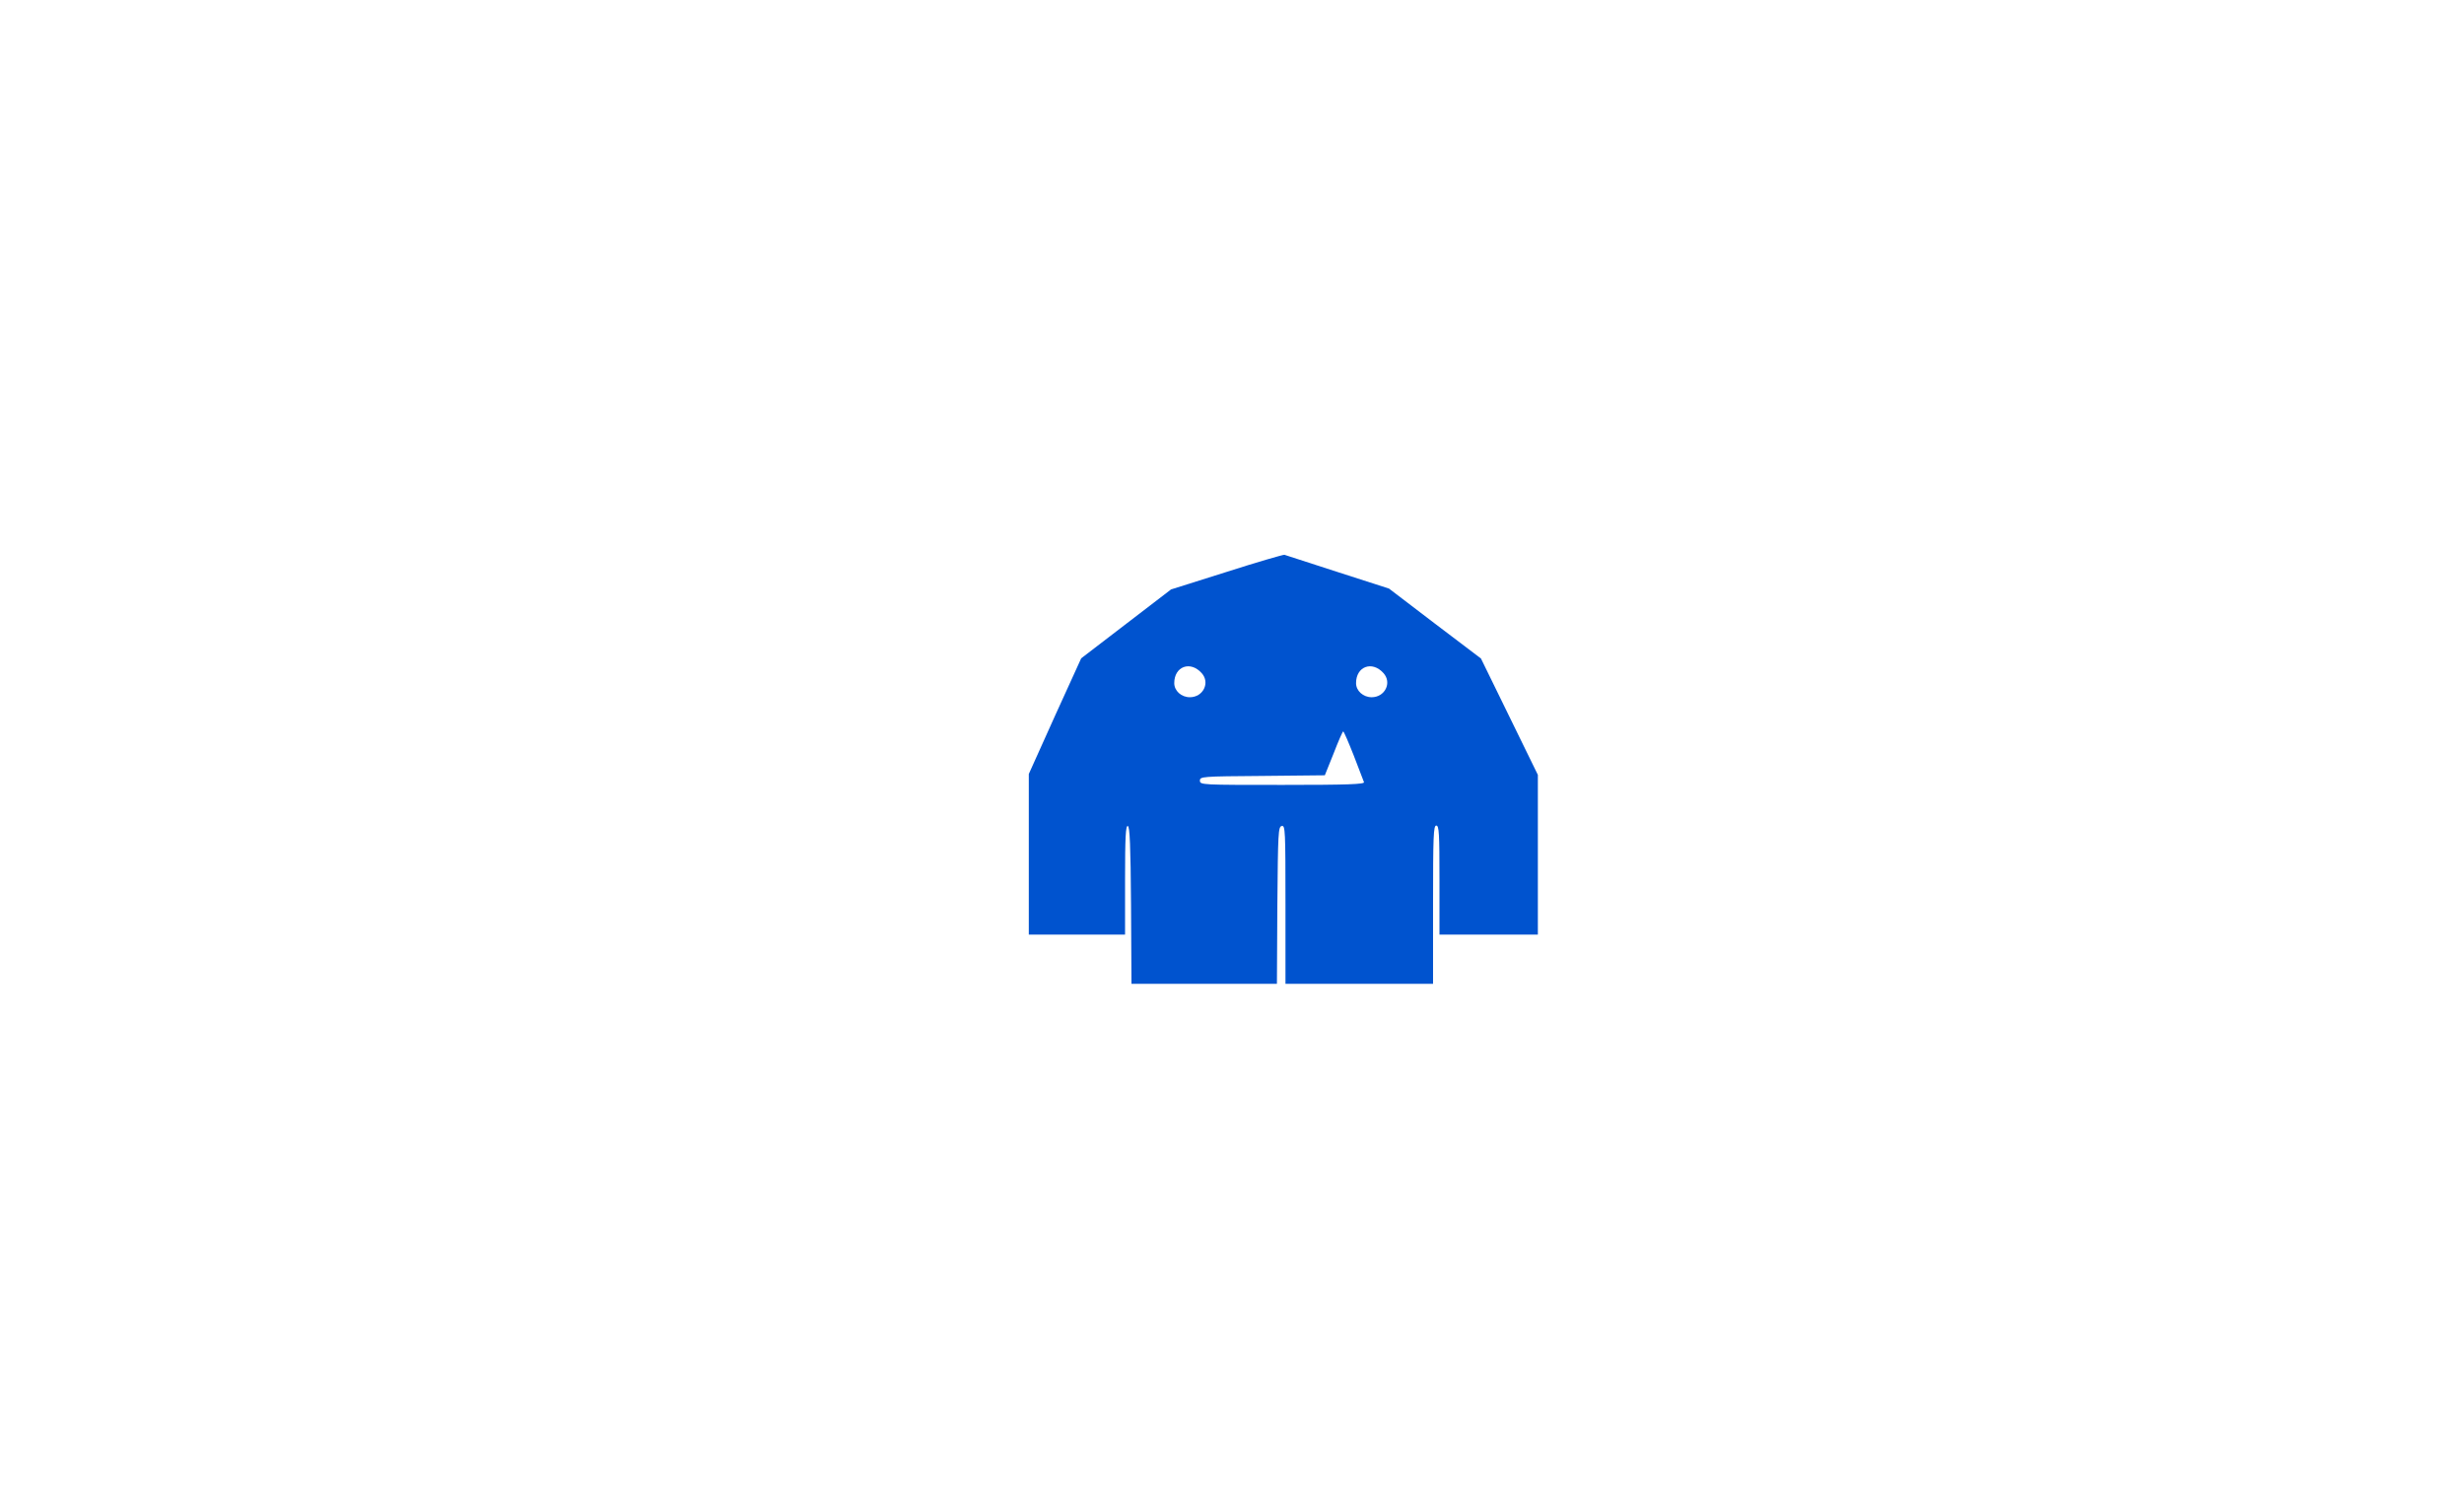
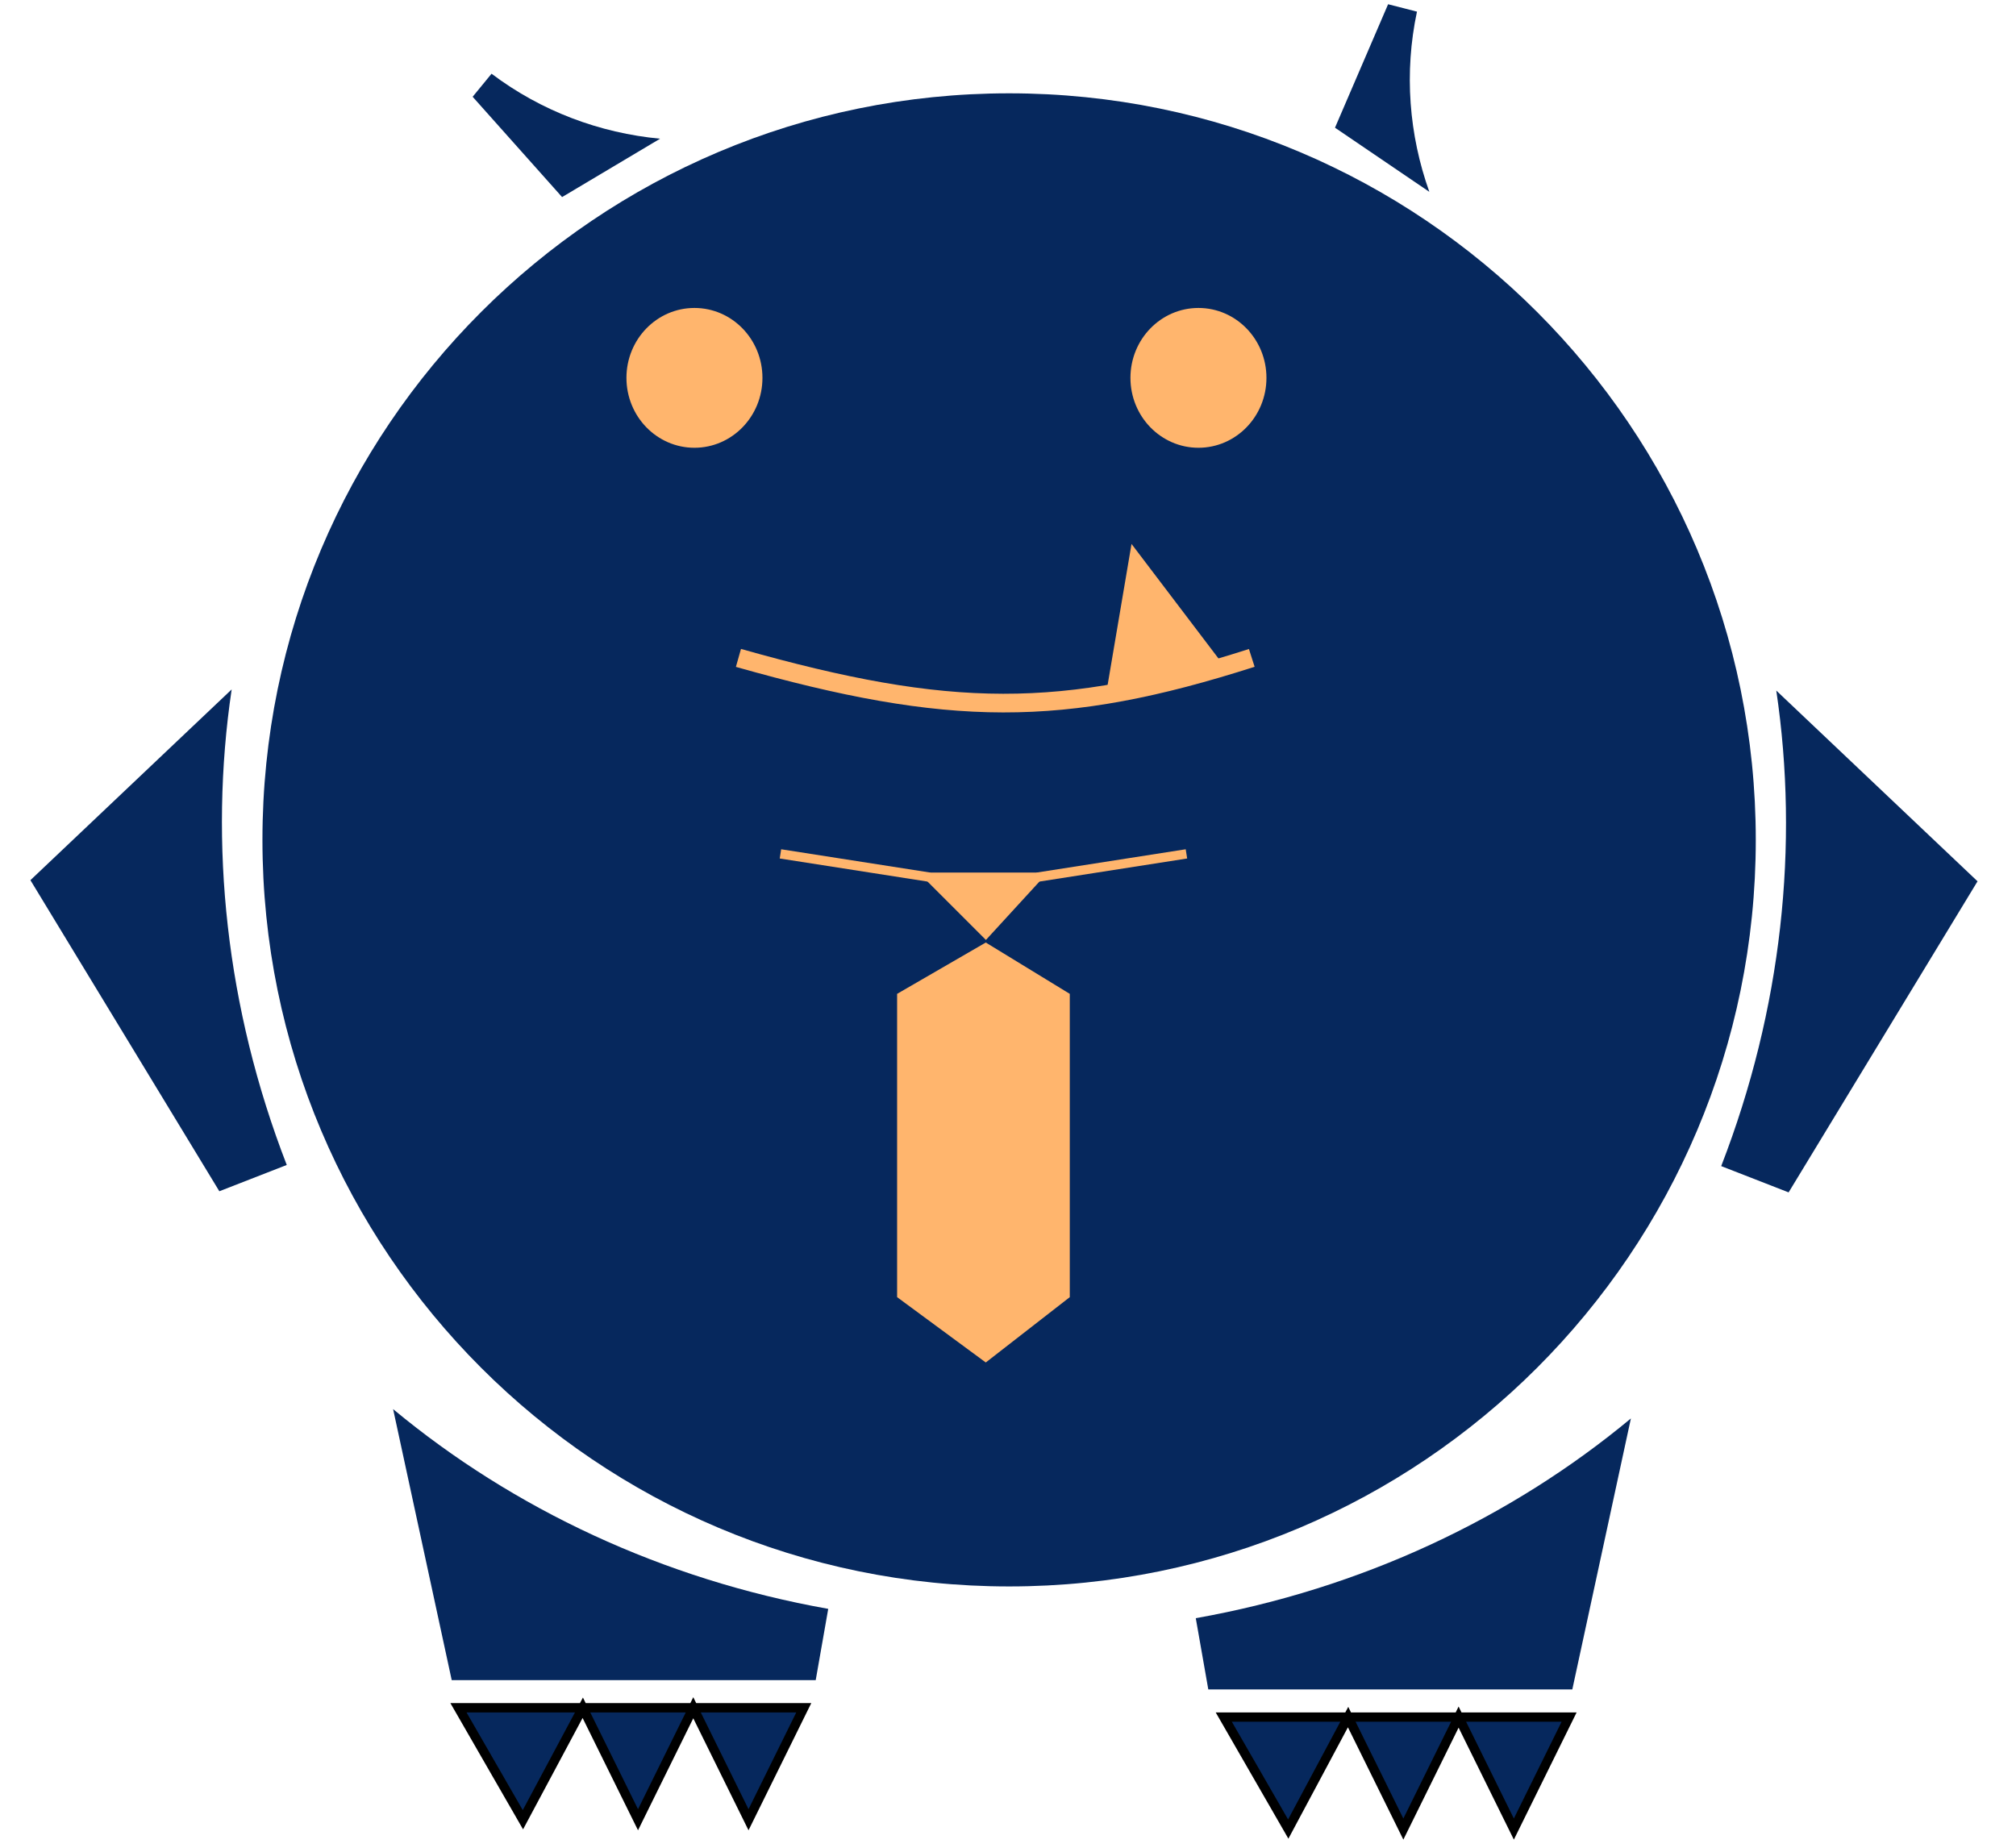
- <svg xmlns="http://www.w3.org/2000/svg" version="1.0" width="1152pt" height="700pt" viewBox="0 0 1152 700" preserveAspectRatio="none">
-   <g transform="translate(0,700) scale(0.1,-0.1)" fill="#0053CF" stroke="none">
-     <path d="M5735 4326 l-260 -82 -210 -161 -210 -161 -123 -270 -122 -271 0 -375 0 -376 225 0 225 0 0 256 c0 200 3 255 13 252 9 -4 13 -89 15 -371 l2 -367 340 0 340 0 2 367 c3 341 4 368 21 371 16 3 17 -20 17 -367 l0 -371 345 0 345 0 0 370 c0 322 2 370 15 370 13 0 15 -35 15 -255 l0 -255 230 0 230 0 0 374 0 373 -133 272 -133 272 -215 163 -215 164 -239 77 c-132 43 -244 79 -250 81 -5 1 -127 -34 -270 -80z m-117 -473 c41 -45 7 -113 -55 -113 -40 0 -73 30 -73 66 0 78 75 106 128 47z m850 0 c41 -45 7 -113 -55 -113 -40 0 -73 30 -73 66 0 78 75 106 128 47z m-139 -385 c24 -62 46 -119 48 -125 4 -10 -76 -13 -381 -13 -378 0 -386 0 -386 20 0 19 8 20 292 22 l292 3 41 102 c22 57 42 103 45 103 3 0 25 -51 49 -112z" />
-   </g>
+ <svg xmlns="http://www.w3.org/2000/svg" width="216" height="198" viewBox="0 0 216 198" fill="none">
+   <path d="M138.026 196L131.119 184H144.439H156.279H168.119L162.199 196L156.279 184L150.359 196L144.439 184L138.026 196Z" fill="#06285D" />
+   <path d="M131.119 184L138.026 196L144.439 184L150.359 196L156.279 184L162.199 196L168.119 184H131.119Z" stroke="black" />
+   <path d="M56.026 195L49.119 183H62.439H74.279H86.119L80.199 195L74.279 183L68.359 195L62.439 183L56.026 195Z" fill="#06285D" />
+   <path d="M49.119 183L56.026 195L62.439 183L68.359 195L74.279 183L80.199 195L86.119 183H49.119Z" stroke="black" />
+   <circle cx="108.119" cy="90" r="80" fill="#06285D" />
+   <path fill-rule="evenodd" clip-rule="evenodd" d="M42.119 151L48.398 180.039H87.398L88.739 172.403C70.993 169.248 54.977 161.68 42.119 151Z" fill="#06285D" />
+   <path fill-rule="evenodd" clip-rule="evenodd" d="M24.821 73.878L3.259 94.317L23.501 127.653L30.724 124.836C24.21 108.03 22.366 90.412 24.821 73.878Z" fill="#06285D" />
+   <path fill-rule="evenodd" clip-rule="evenodd" d="M190.316 74L211.879 94.439L191.637 127.774L184.414 124.958C190.928 108.152 192.771 90.533 190.316 74Z" fill="#06285D" />
+   <path fill-rule="evenodd" clip-rule="evenodd" d="M174.739 152L168.461 181.039H129.461L128.119 173.403C145.865 170.248 161.881 162.68 174.739 152Z" fill="#06285D" />
+   <path fill-rule="evenodd" clip-rule="evenodd" d="M151.819 1.246C150.427 7.781 150.964 14.45 153.142 20.555L143.035 13.685L148.725 0.455L151.819 1.246Z" fill="#06285D" />
+   <path fill-rule="evenodd" clip-rule="evenodd" d="M52.666 7.9C58 11.923 64.27 14.257 70.723 14.864L60.224 21.118L50.641 10.369L52.666 7.9Z" fill="#06285D" />
+   <ellipse cx="74.405" cy="40.491" rx="7.286" ry="7.491" fill="#FFB56D" />
+   <ellipse cx="128.405" cy="40.491" rx="7.286" ry="7.491" fill="#FFB56D" />
+   <path d="M99.619 94L105.619 100L111.119 94H99.619Z" fill="#FFB56D" stroke="#FFB56D" />
+   <path d="M96.119 139V106.5L105.619 101L114.619 106.5V139L105.619 146L96.119 139Z" fill="#FFB56D" />
+   <path d="M99.619 94L83.619 91.5" stroke="#FFB56D" />
+   <path d="M111.119 94L127.119 91.5" stroke="#FFB56D" />
+   <path d="M121.235 58.288L131.119 71.308L118.503 74.404L121.235 58.288Z" fill="#FFB56D" />
+   <path d="M79.119 70.5C101.725 76.905 113.785 77.009 134.119 70.5" stroke="#FFB56D" stroke-width="2" />
</svg>
